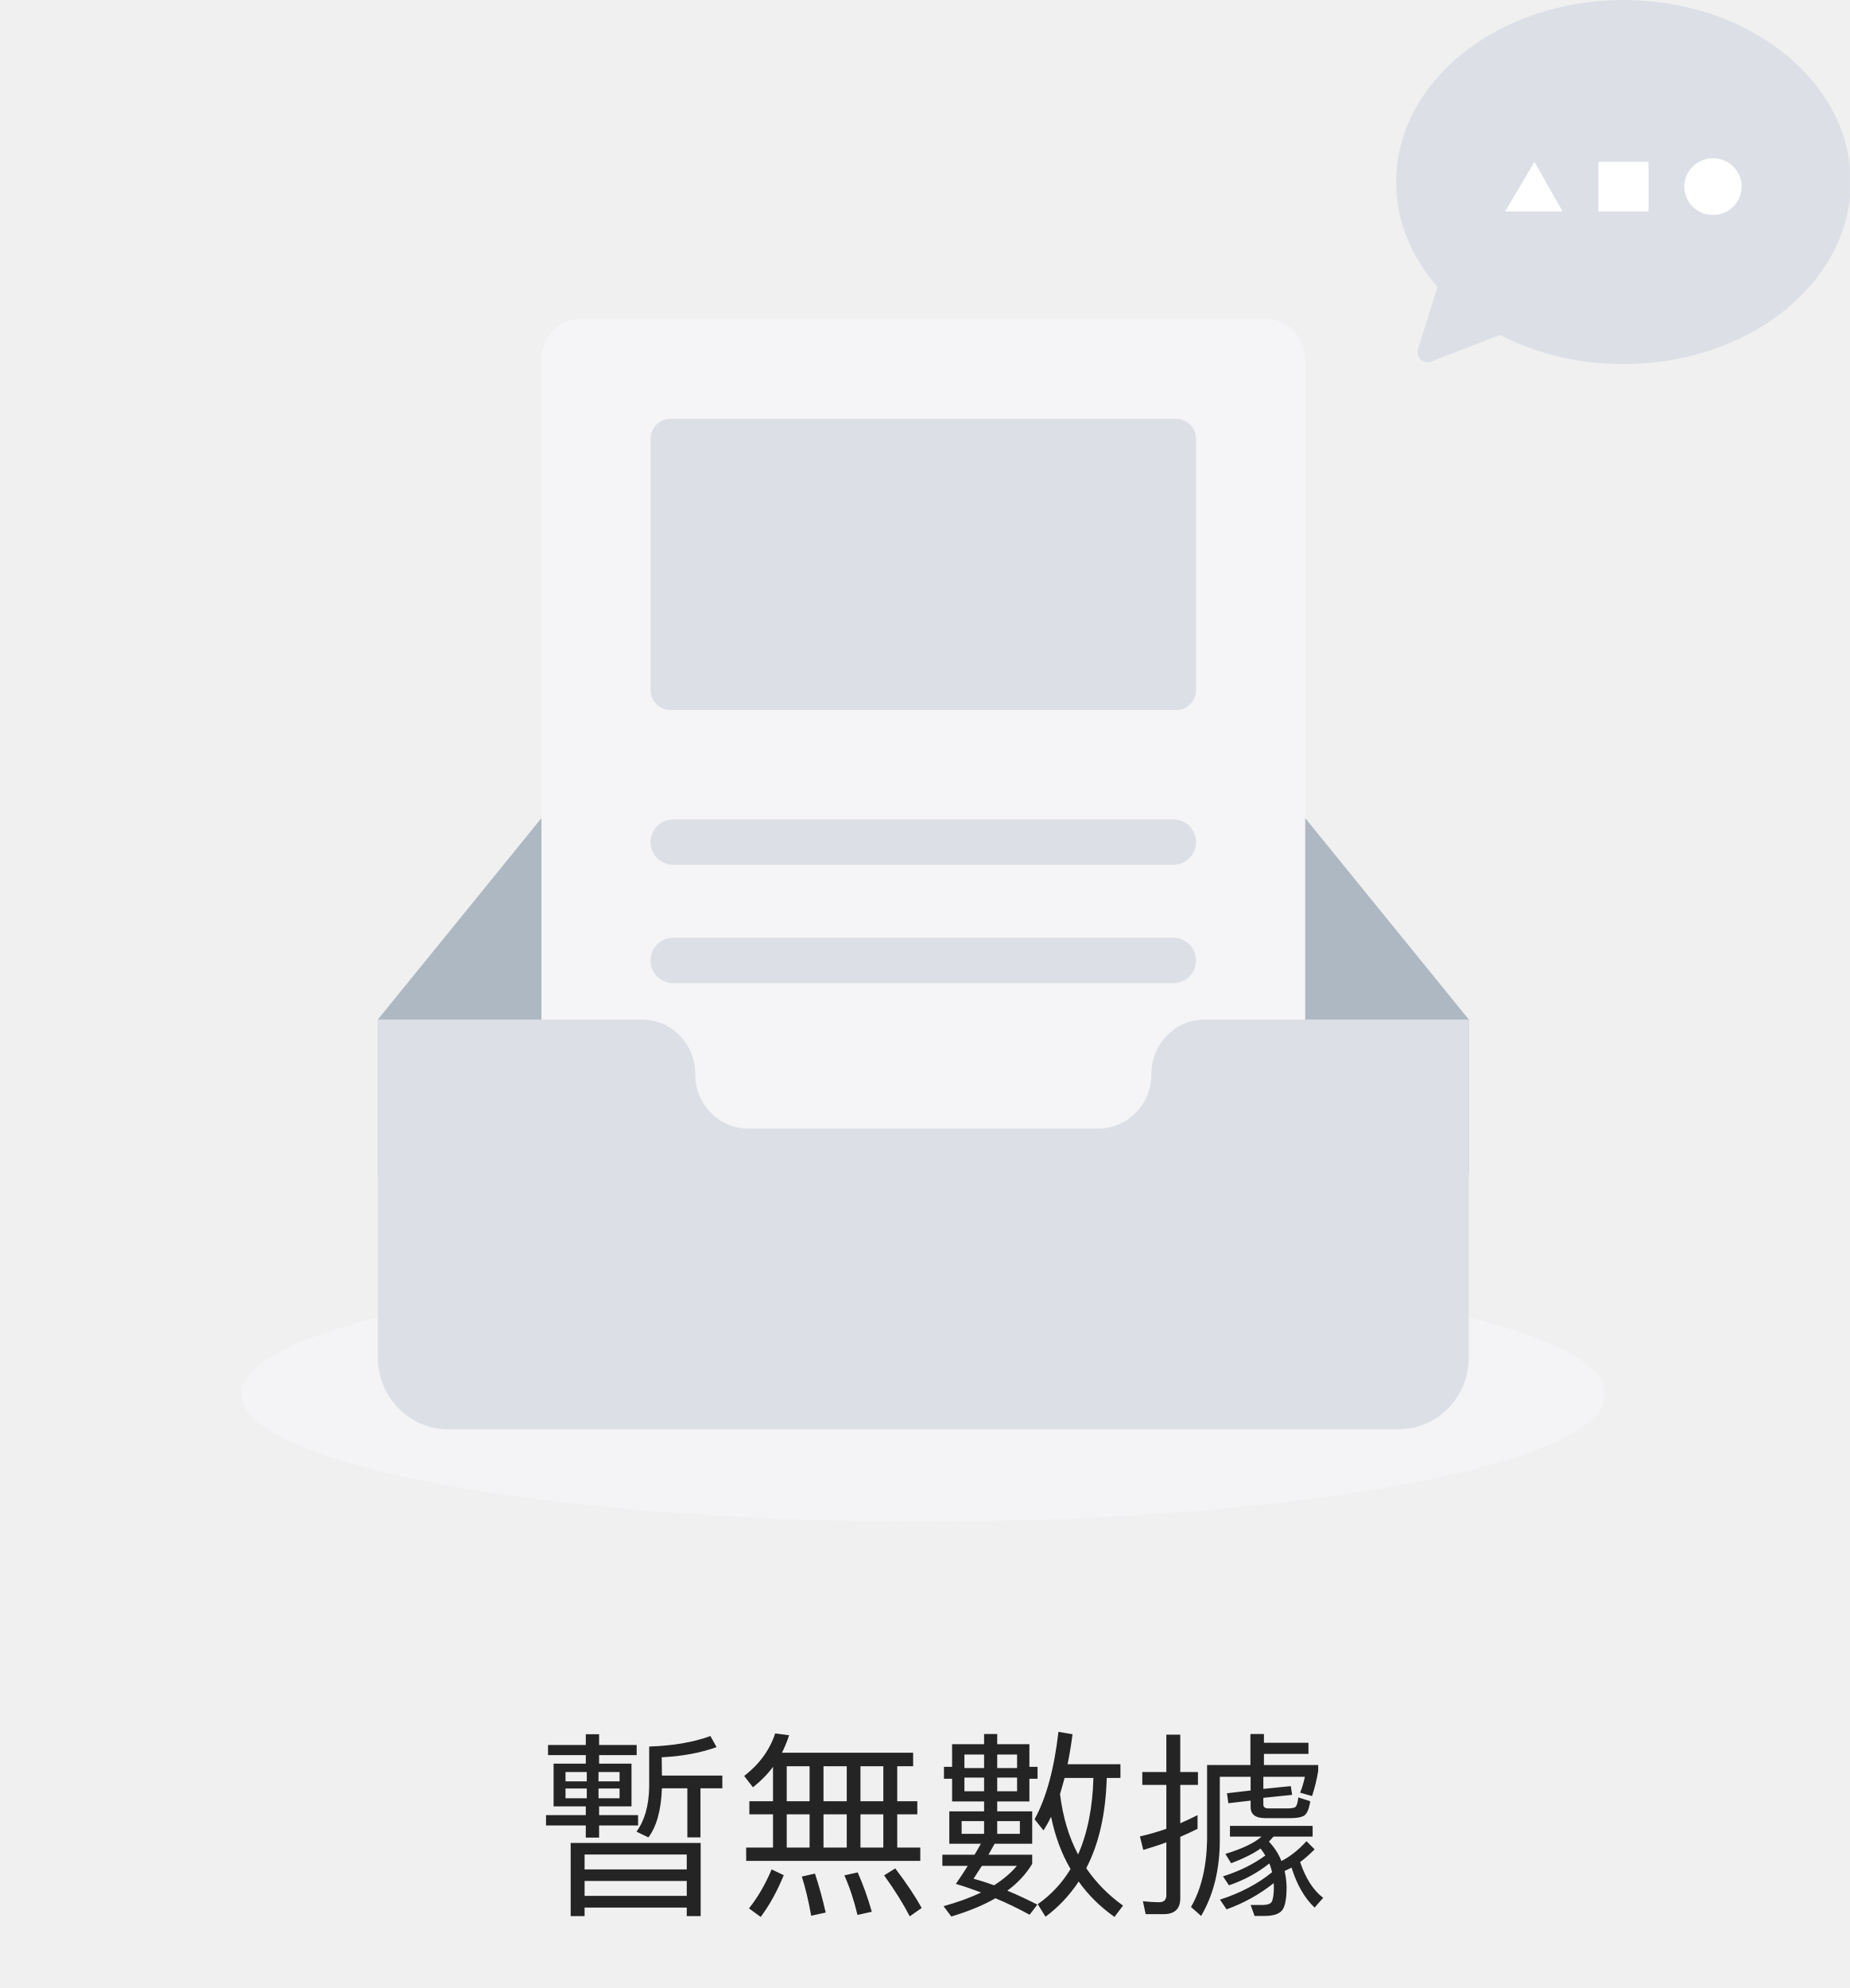
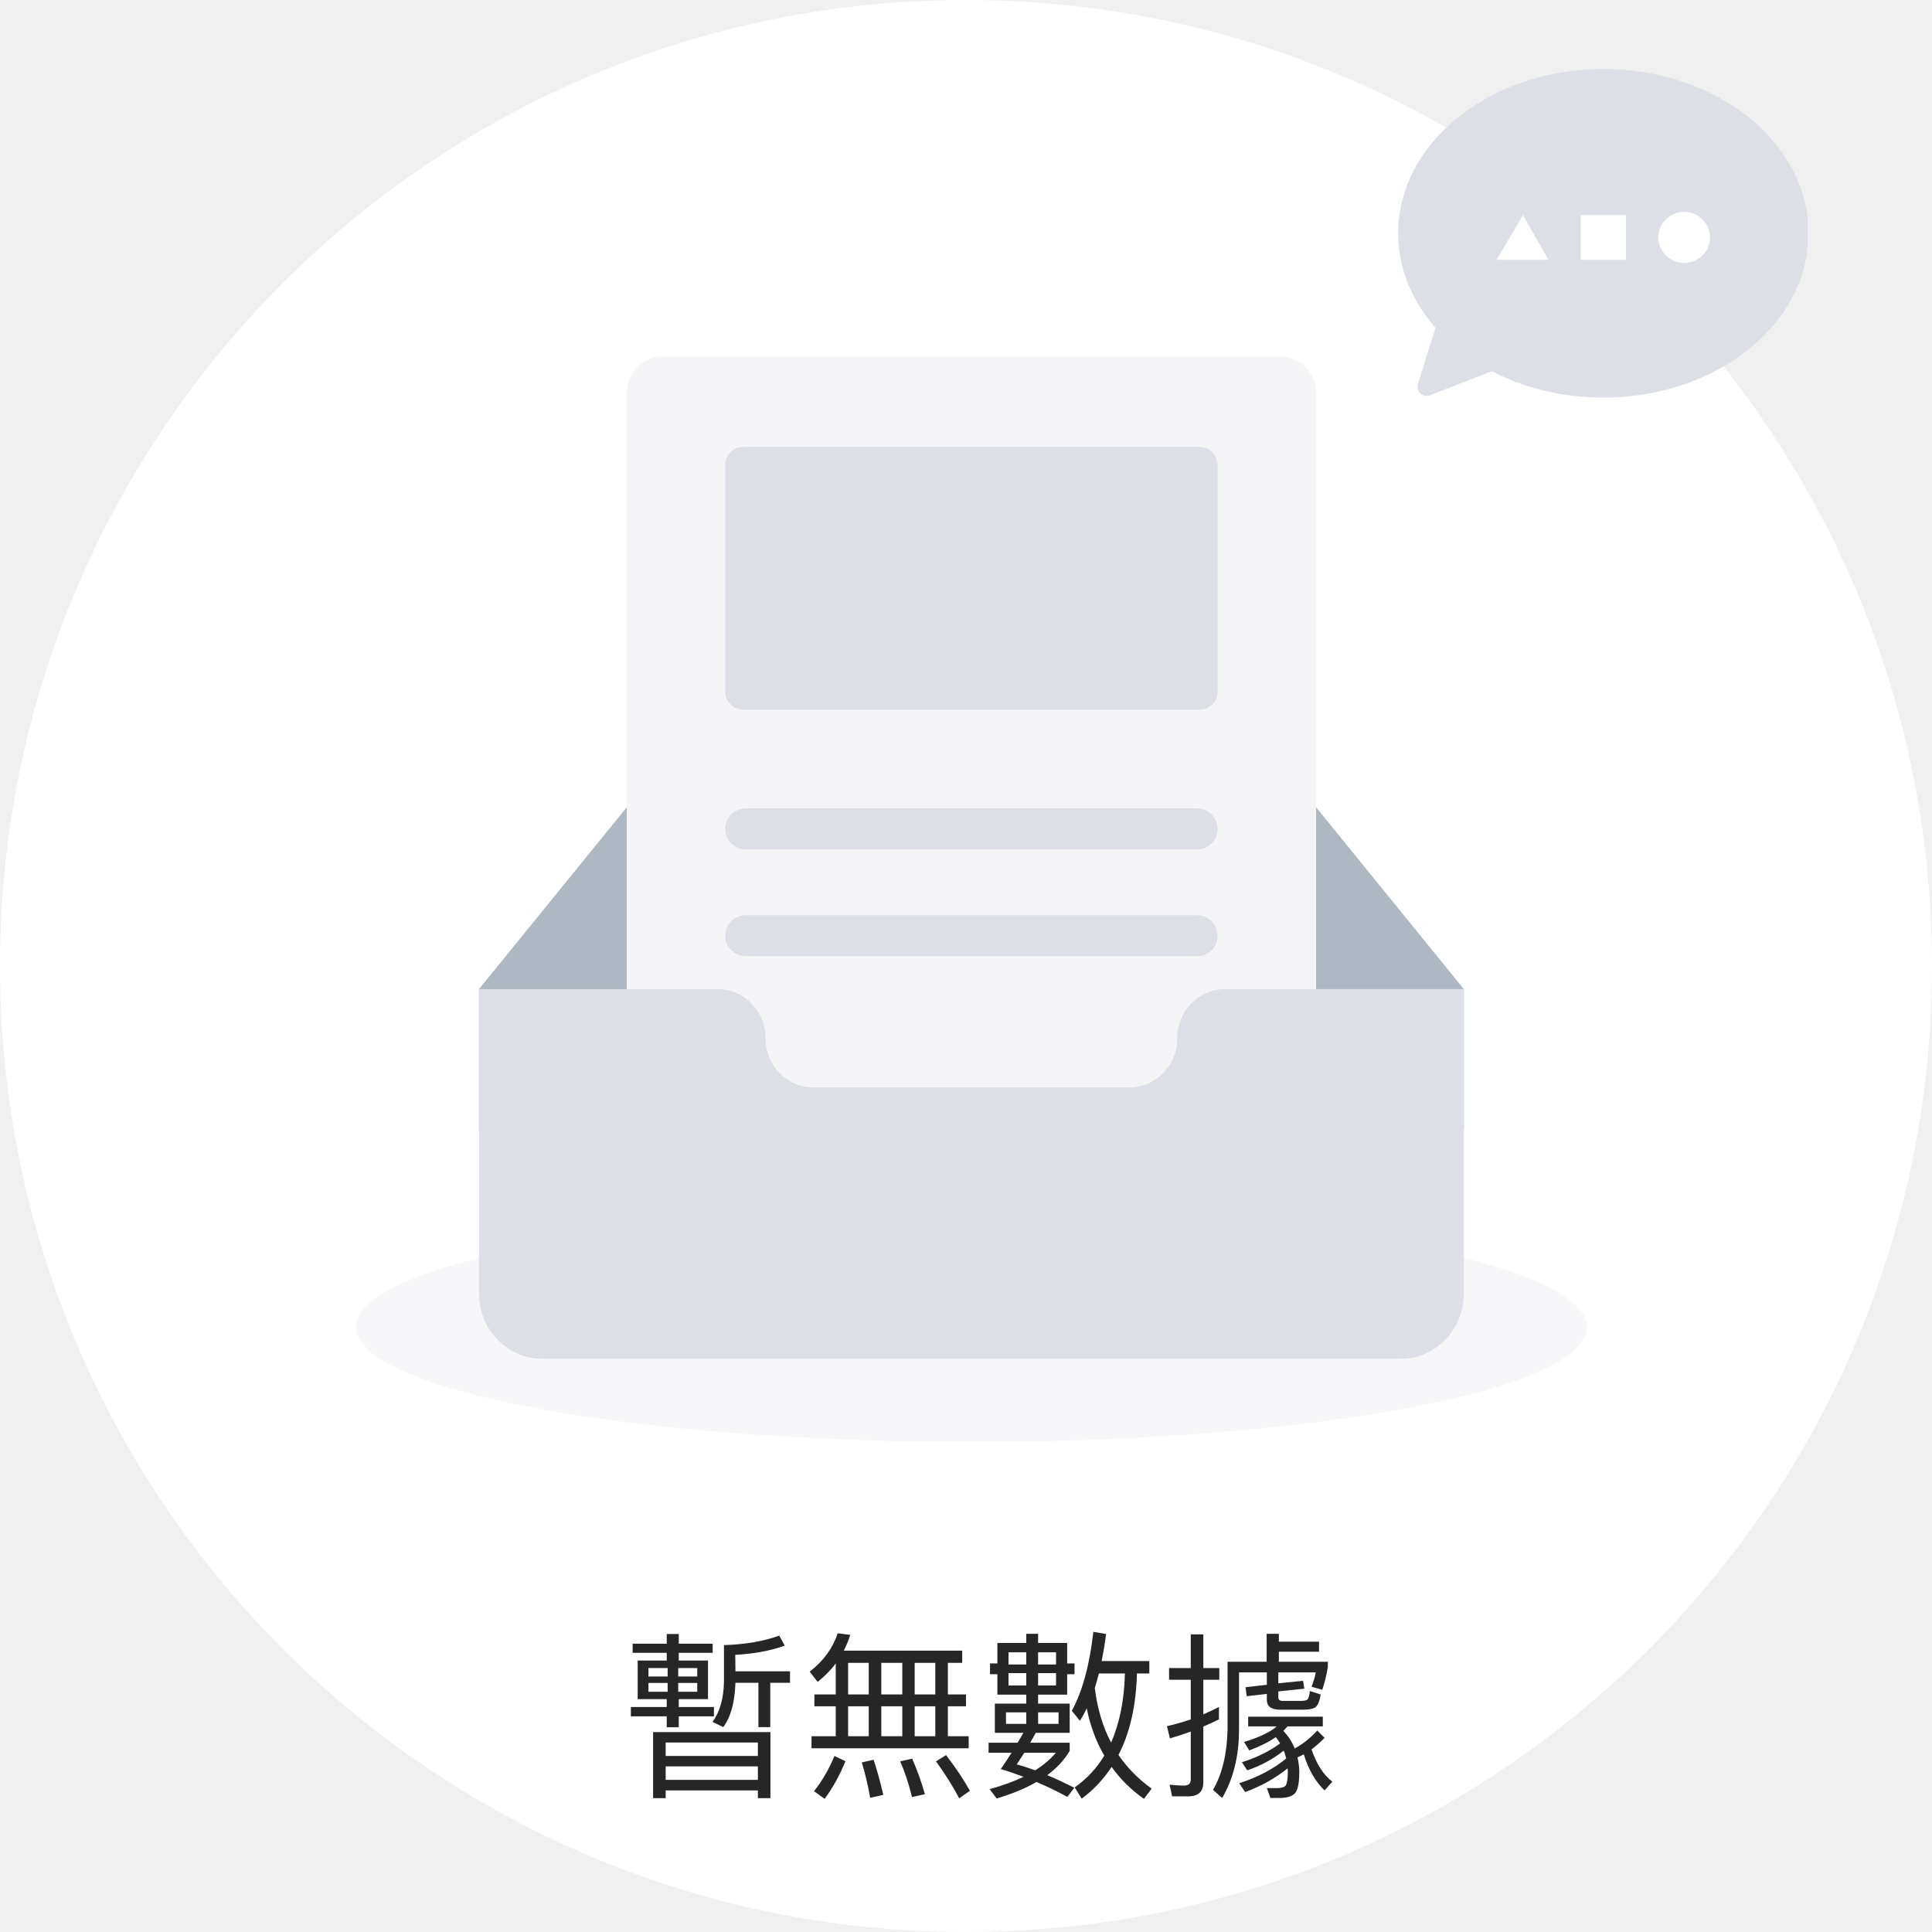
- <svg xmlns="http://www.w3.org/2000/svg" width="121" height="130" viewBox="0 0 121 130" fill="none">
-   <g clip-path="url(#clip9789789789789njn0)">
-     <path d="M60.393 99.493C85.027 99.493 104.996 95.761 104.996 91.158C104.996 86.556 85.027 82.824 60.393 82.824C35.759 82.824 15.79 86.556 15.79 91.158C15.79 95.761 35.759 99.493 60.393 99.493Z" fill="#F5F5F7" fill-opacity="0.8" />
-     <path fill-rule="evenodd" clip-rule="evenodd" d="M96.075 66.673L80.335 47.302C79.58 46.39 78.476 45.838 77.313 45.838H43.471C42.309 45.838 41.205 46.39 40.45 47.302L24.711 66.673V76.794H96.076V66.673H96.075Z" fill="#AEB8C2" />
-     <path fill-rule="evenodd" clip-rule="evenodd" d="M38.046 20.836H82.739C83.437 20.836 84.106 21.113 84.6 21.607C85.093 22.1 85.371 22.77 85.371 23.468V84.878C85.371 85.576 85.093 86.245 84.6 86.739C84.106 87.232 83.437 87.51 82.739 87.51H38.046C37.348 87.51 36.679 87.232 36.185 86.739C35.692 86.245 35.415 85.576 35.415 84.878V23.468C35.415 22.77 35.692 22.1 36.185 21.607C36.679 21.113 37.348 20.836 38.046 20.836V20.836Z" fill="#F5F5F7" />
-     <path fill-rule="evenodd" clip-rule="evenodd" d="M43.867 27.385H76.918C77.267 27.385 77.602 27.523 77.848 27.77C78.095 28.017 78.234 28.352 78.234 28.701V45.12C78.234 45.469 78.095 45.803 77.848 46.05C77.602 46.297 77.267 46.435 76.918 46.435H43.867C43.518 46.435 43.184 46.297 42.937 46.05C42.69 45.803 42.551 45.469 42.551 45.12V28.701C42.551 28.352 42.69 28.017 42.937 27.77C43.184 27.523 43.518 27.385 43.867 27.385ZM44.04 53.578H76.746C77.14 53.578 77.519 53.735 77.798 54.014C78.077 54.293 78.234 54.672 78.234 55.066C78.234 55.461 78.077 55.84 77.798 56.119C77.519 56.398 77.14 56.554 76.746 56.554H44.04C43.645 56.554 43.266 56.398 42.987 56.119C42.708 55.84 42.551 55.461 42.551 55.066C42.551 54.672 42.708 54.293 42.987 54.014C43.266 53.735 43.645 53.578 44.04 53.578ZM44.04 61.317H76.746C77.14 61.317 77.519 61.474 77.798 61.753C78.077 62.032 78.234 62.411 78.234 62.806C78.234 63.2 78.077 63.579 77.798 63.858C77.519 64.137 77.14 64.294 76.746 64.294H44.04C43.645 64.294 43.266 64.137 42.987 63.858C42.708 63.579 42.551 63.2 42.551 62.806C42.551 62.411 42.708 62.032 42.987 61.753C43.266 61.474 43.645 61.317 44.04 61.317ZM95.93 89.937C95.42 91.957 93.629 93.463 91.499 93.463H29.286C27.156 93.463 25.365 91.957 24.856 89.937C24.759 89.552 24.71 89.156 24.71 88.759V66.676H42.024C43.937 66.676 45.478 68.286 45.478 70.241V70.268C45.478 72.222 47.038 73.801 48.95 73.801H71.835C73.748 73.801 75.307 72.208 75.307 70.252V70.245C75.307 68.289 76.848 66.675 78.761 66.675H96.075V88.76C96.075 89.166 96.024 89.56 95.93 89.937Z" fill="#DCE0E6" />
-     <path fill-rule="evenodd" clip-rule="evenodd" d="M98.106 21.903L93.612 23.646C93.497 23.691 93.371 23.702 93.25 23.679C93.128 23.655 93.016 23.598 92.925 23.514C92.835 23.429 92.77 23.321 92.738 23.201C92.706 23.081 92.709 22.955 92.746 22.837L94.02 18.753C92.317 16.816 91.317 14.455 91.317 11.906C91.317 5.33 97.974 0 106.186 0C114.395 0 121.053 5.33 121.053 11.906C121.053 18.482 114.396 23.812 106.185 23.812C103.206 23.812 100.432 23.11 98.106 21.903Z" fill="#DCE0E6" />
-     <path d="M112.042 14.056C113.077 14.056 113.917 13.226 113.917 12.204C113.917 11.181 113.077 10.352 112.042 10.352C111.007 10.352 110.168 11.181 110.168 12.204C110.168 13.226 111.007 14.056 112.042 14.056Z" fill="white" />
-     <path fill-rule="evenodd" clip-rule="evenodd" d="M102.203 13.825H98.454L100.361 10.584L102.203 13.825ZM104.546 10.584H107.825V13.825H104.546V10.584Z" fill="white" />
-     <path d="M36.209 115.329V118.124H38.315V118.696H35.715V119.372H38.315V120.165H39.186V119.372H41.734V118.696H39.186V118.124H41.305V115.329H39.186V114.77H41.643V114.107H39.186V113.405H38.315V114.107H35.845V114.77H38.315V115.329H36.209ZM40.525 117.591H39.147V116.954H40.525V117.591ZM38.38 117.591H36.989V116.954H38.38V117.591ZM36.989 116.486V115.875H38.38V116.486H36.989ZM39.147 115.875H40.525V116.486H39.147V115.875ZM43.294 116.941H44.958V120.152H45.816V116.941H47.246V116.109H43.294L43.281 114.913C44.607 114.848 45.803 114.627 46.869 114.25L46.466 113.522C45.374 113.925 44.035 114.159 42.462 114.211V116.863C42.436 118.111 42.15 119.073 41.63 119.775L42.41 120.152C42.956 119.424 43.242 118.358 43.294 116.941ZM45.829 120.516H37.327V125.3H38.237V124.741H44.919V125.3H45.829V120.516ZM38.237 123.974V122.999H44.919V123.974H38.237ZM38.237 122.245V121.27H44.919V122.245H38.237ZM50.561 115.537V117.786H49.014V118.644H50.561V120.815H48.806V121.686H60.194V120.815H58.686V118.644H59.999V117.786H58.686V115.498H59.726V114.614H51.146C51.328 114.25 51.484 113.873 51.614 113.47L50.704 113.353C50.34 114.445 49.664 115.368 48.676 116.135L49.248 116.876C49.755 116.473 50.197 116.031 50.561 115.537ZM51.458 120.815V118.644H52.953V120.815H51.458ZM53.863 120.815V118.644H55.384V120.815H53.863ZM56.281 120.815V118.644H57.776V120.815H56.281ZM57.776 117.786H56.281V115.498H57.776V117.786ZM55.384 117.786H53.863V115.498H55.384V117.786ZM52.953 117.786H51.458V115.498H52.953V117.786ZM50.47 122.245C50.054 123.233 49.56 124.078 48.988 124.793L49.755 125.352C50.327 124.585 50.834 123.675 51.263 122.622L50.47 122.245ZM53.304 122.518L52.446 122.713C52.68 123.454 52.888 124.312 53.057 125.274L54.006 125.066C53.798 124.156 53.564 123.298 53.304 122.518ZM56.099 122.44L55.228 122.635C55.566 123.389 55.852 124.247 56.086 125.222L57.022 125.014C56.762 124.091 56.45 123.233 56.099 122.44ZM58.556 122.18L57.828 122.635C58.53 123.61 59.089 124.507 59.505 125.313L60.285 124.767C59.882 124.039 59.31 123.168 58.556 122.18ZM69.632 116.265H71.517C71.465 118.215 71.127 119.879 70.516 121.27C69.905 120.126 69.515 118.8 69.333 117.318C69.437 116.98 69.528 116.629 69.632 116.265ZM70.022 122.219C69.463 123.142 68.748 123.909 67.877 124.52L68.384 125.339C69.242 124.702 69.957 123.935 70.555 123.038C71.179 123.922 71.959 124.689 72.895 125.352L73.454 124.611C72.492 123.922 71.686 123.103 71.049 122.167C71.881 120.568 72.323 118.605 72.388 116.265H73.285V115.368H69.827C69.957 114.744 70.061 114.094 70.152 113.405L69.229 113.249C68.956 115.654 68.436 117.565 67.669 118.969L68.254 119.697C68.423 119.424 68.592 119.125 68.748 118.8C69.008 120.061 69.424 121.205 70.022 122.219ZM62.274 114.055V115.537H61.741V116.317H62.274V117.799H64.367V118.449H62.092V120.568H64.159C64.029 120.802 63.886 121.036 63.743 121.283H61.637V122.011H63.301C63.054 122.401 62.794 122.804 62.521 123.194C63.067 123.35 63.613 123.545 64.172 123.753C63.47 124.091 62.651 124.39 61.715 124.65L62.222 125.326C63.34 124.988 64.302 124.598 65.108 124.13C65.849 124.442 66.59 124.793 67.344 125.209L67.851 124.546C67.175 124.208 66.525 123.896 65.888 123.636C66.59 123.116 67.123 122.531 67.513 121.881V121.283H64.653C64.783 121.062 64.913 120.828 65.056 120.568H67.513V118.449H65.225V117.799H67.331V116.317H67.864V115.537H67.331V114.055H65.225V113.392H64.367V114.055H62.274ZM65.017 123.285C64.562 123.116 64.12 122.973 63.678 122.856C63.834 122.609 64.016 122.323 64.224 122.011H66.512C66.122 122.479 65.628 122.895 65.017 123.285ZM66.525 117.136H65.225V116.239H66.525V117.136ZM65.225 115.615V114.731H66.525V115.615H65.225ZM64.367 117.136H63.08V116.239H64.367V117.136ZM63.08 115.615V114.731H64.367V115.615H63.08ZM66.707 119.918H65.225V119.086H66.707V119.918ZM64.367 119.918H62.898V119.086H64.367V119.918ZM84.413 118.891C84.803 118.891 85.089 118.839 85.271 118.748C85.479 118.631 85.622 118.306 85.7 117.786L84.92 117.539C84.881 117.89 84.816 118.098 84.712 118.176C84.621 118.228 84.465 118.254 84.257 118.254H82.944C82.736 118.254 82.632 118.163 82.632 118.007V117.565L84.517 117.37L84.426 116.798L82.632 116.98V116.187H85.349C85.271 116.564 85.167 116.915 85.037 117.227L85.817 117.448C85.999 116.902 86.129 116.356 86.22 115.81V115.42H82.671V114.692H85.583V113.964H82.671V113.392H81.787V115.42H78.953V120.334C78.914 122.102 78.563 123.558 77.9 124.702L78.563 125.287C79.369 123.909 79.785 122.258 79.785 120.308V116.187H81.8V117.084L80.253 117.266L80.344 117.916L81.8 117.747V118.176C81.8 118.644 82.112 118.891 82.749 118.891H84.413ZM85.453 120.399C84.933 120.971 84.387 121.4 83.815 121.699C83.633 121.231 83.36 120.815 82.996 120.425C83.1 120.321 83.191 120.217 83.295 120.1H85.856V119.398H80.448V120.1H82.515C82.047 120.516 81.254 120.893 80.149 121.231L80.526 121.842C81.28 121.556 81.93 121.244 82.45 120.88C82.554 121.01 82.658 121.166 82.762 121.335C81.982 121.907 81.059 122.362 79.993 122.7L80.383 123.285C81.371 122.947 82.242 122.479 83.022 121.855C83.1 122.024 83.152 122.219 83.204 122.427C82.268 123.194 81.124 123.792 79.798 124.221L80.227 124.858C81.371 124.442 82.398 123.87 83.308 123.142C83.308 123.207 83.321 123.285 83.321 123.376C83.321 123.87 83.269 124.195 83.178 124.364C83.1 124.494 82.918 124.559 82.606 124.572H81.8L82.06 125.287H82.723C83.347 125.287 83.75 125.131 83.919 124.832C84.075 124.559 84.153 124.078 84.153 123.376C84.14 123.025 84.101 122.687 84.023 122.349C84.166 122.284 84.322 122.206 84.478 122.128C84.829 123.259 85.336 124.13 85.986 124.741L86.545 124.104C85.895 123.61 85.401 122.83 85.037 121.764C85.362 121.53 85.674 121.244 85.986 120.932L85.453 120.399ZM74.715 115.875V116.72H76.288V119.593C75.716 119.788 75.144 119.957 74.559 120.087L74.78 120.971C75.3 120.815 75.794 120.659 76.288 120.477V123.922C76.288 124.234 76.132 124.39 75.82 124.39C75.482 124.39 75.118 124.364 74.754 124.325L74.936 125.17H76.119C76.834 125.17 77.198 124.819 77.198 124.143V120.113C77.575 119.957 77.952 119.775 78.329 119.593V118.696C77.965 118.878 77.588 119.06 77.198 119.229V116.72H78.355V115.875H77.198V113.431H76.288V115.875H74.715Z" fill="black" fill-opacity="0.85" />
+ <svg xmlns="http://www.w3.org/2000/svg" width="140" height="140" viewBox="0 0 140 140" fill="none">
+   <circle cx="70" cy="70" r="70" fill="white" />
+   <g clip-path="url(#clip0werwerwefsdfwefsdfsdf)">
+     <path d="M70.393 104.493C95.026 104.493 114.996 100.761 114.996 96.158C114.996 91.556 95.026 87.824 70.393 87.824C45.759 87.824 25.789 91.556 25.789 96.158C25.789 100.761 45.759 104.493 70.393 104.493Z" fill="#F5F5F7" fill-opacity="0.8" />
+     <path fill-rule="evenodd" clip-rule="evenodd" d="M106.075 71.674L90.335 52.303C89.579 51.391 88.476 50.839 87.313 50.839H53.471C52.309 50.839 51.205 51.391 50.45 52.303L34.71 71.674V81.795H106.076V71.674H106.075Z" fill="#AEB8C2" />
+     <path fill-rule="evenodd" clip-rule="evenodd" d="M48.046 25.836H92.739C93.437 25.836 94.106 26.113 94.6 26.607C95.093 27.1 95.37 27.77 95.37 28.468V89.878C95.37 90.576 95.093 91.245 94.6 91.739C94.106 92.232 93.437 92.51 92.739 92.51H48.046C47.348 92.51 46.679 92.232 46.185 91.739C45.692 91.245 45.414 90.576 45.414 89.878V28.468C45.414 27.77 45.692 27.1 46.185 26.607C46.679 26.113 47.348 25.836 48.046 25.836V25.836Z" fill="#F5F5F7" />
+     <path fill-rule="evenodd" clip-rule="evenodd" d="M53.867 32.384H86.918C87.267 32.384 87.601 32.522 87.848 32.769C88.095 33.016 88.234 33.351 88.234 33.7V50.119C88.234 50.468 88.095 50.802 87.848 51.049C87.601 51.296 87.267 51.434 86.918 51.434H53.867C53.518 51.434 53.183 51.296 52.937 51.049C52.69 50.802 52.551 50.468 52.551 50.119V33.7C52.551 33.351 52.69 33.016 52.937 32.769C53.183 32.522 53.518 32.384 53.867 32.384ZM54.039 58.577H86.745C87.14 58.577 87.519 58.734 87.798 59.013C88.077 59.292 88.234 59.671 88.234 60.065C88.234 60.46 88.077 60.839 87.798 61.118C87.519 61.397 87.14 61.553 86.745 61.553H54.039C53.645 61.553 53.266 61.397 52.987 61.118C52.708 60.839 52.551 60.46 52.551 60.065C52.551 59.671 52.708 59.292 52.987 59.013C53.266 58.734 53.645 58.577 54.039 58.577ZM54.039 66.316H86.745C87.14 66.316 87.519 66.473 87.798 66.752C88.077 67.031 88.234 67.41 88.234 67.805C88.234 68.199 88.077 68.578 87.798 68.857C87.519 69.136 87.14 69.293 86.745 69.293H54.039C53.645 69.293 53.266 69.136 52.987 68.857C52.708 68.578 52.551 68.199 52.551 67.805C52.551 67.41 52.708 67.031 52.987 66.752C53.266 66.473 53.645 66.316 54.039 66.316ZM105.93 94.936C105.42 96.956 103.629 98.462 101.499 98.462H39.286C37.156 98.462 35.365 96.956 34.856 94.936C34.759 94.551 34.71 94.155 34.71 93.758V71.675H52.024C53.937 71.675 55.478 73.285 55.478 75.24V75.267C55.478 77.221 57.038 78.8 58.95 78.8H81.835C83.747 78.8 85.307 77.207 85.307 75.251V75.244C85.307 73.288 86.848 71.674 88.76 71.674H106.075V93.759C106.075 94.165 106.024 94.559 105.93 94.936Z" fill="#DCE0E6" />
+     <path fill-rule="evenodd" clip-rule="evenodd" d="M108.106 26.903L103.612 28.646C103.497 28.691 103.371 28.702 103.25 28.679C103.128 28.655 103.015 28.598 102.925 28.514C102.834 28.429 102.77 28.321 102.738 28.201C102.706 28.081 102.709 27.955 102.746 27.837L104.02 23.753C102.317 21.816 101.317 19.455 101.317 16.906C101.317 10.33 107.974 5 116.185 5C124.395 5 131.053 10.33 131.053 16.906C131.053 23.482 124.396 28.812 116.185 28.812C113.206 28.812 110.432 28.11 108.106 26.903Z" fill="#DCE0E6" />
+     <path d="M122.042 19.055C123.077 19.055 123.916 18.226 123.916 17.203C123.916 16.181 123.077 15.352 122.042 15.352C121.007 15.352 120.168 16.181 120.168 17.203C120.168 18.226 121.007 19.055 122.042 19.055Z" fill="white" />
+     <path fill-rule="evenodd" clip-rule="evenodd" d="M112.203 18.824H108.454L110.36 15.583L112.203 18.824ZM114.545 15.583H117.825V18.824H114.545V15.583Z" fill="white" />
+     <path d="M46.209 120.329V123.124H48.315V123.696H45.715V124.372H48.315V125.165H49.186V124.372H51.734V123.696H49.186V123.124H51.305V120.329H49.186V119.77H51.643V119.107H49.186V118.405H48.315V119.107H45.845V119.77H48.315V120.329H46.209ZM50.525 122.591H49.147V121.954H50.525V122.591ZM48.38 122.591H46.989V121.954H48.38V122.591ZM46.989 121.486V120.875H48.38V121.486H46.989ZM49.147 120.875H50.525V121.486H49.147V120.875ZM53.294 121.941H54.958V125.152H55.816V121.941H57.246V121.109H53.294L53.281 119.913C54.607 119.848 55.803 119.627 56.869 119.25L56.466 118.522C55.374 118.925 54.035 119.159 52.462 119.211V121.863C52.436 123.111 52.15 124.073 51.63 124.775L52.41 125.152C52.956 124.424 53.242 123.358 53.294 121.941ZM55.829 125.516H47.327V130.3H48.237V129.741H54.919V130.3H55.829V125.516ZM48.237 128.974V127.999H54.919V128.974H48.237ZM48.237 127.245V126.27H54.919V127.245H48.237ZM60.561 120.537V122.786H59.014V123.644H60.561V125.815H58.806V126.686H70.194V125.815H68.686V123.644H69.999V122.786H68.686V120.498H69.726V119.614H61.146C61.328 119.25 61.484 118.873 61.614 118.47L60.704 118.353C60.34 119.445 59.664 120.368 58.676 121.135L59.248 121.876C59.755 121.473 60.197 121.031 60.561 120.537ZM61.458 125.815V123.644H62.953V125.815H61.458ZM63.863 125.815V123.644H65.384V125.815H63.863ZM66.281 125.815V123.644H67.776V125.815H66.281ZM67.776 122.786H66.281V120.498H67.776V122.786ZM65.384 122.786H63.863V120.498H65.384V122.786ZM62.953 122.786H61.458V120.498H62.953V122.786ZM60.47 127.245C60.054 128.233 59.56 129.078 58.988 129.793L59.755 130.352C60.327 129.585 60.834 128.675 61.263 127.622L60.47 127.245ZM63.304 127.518L62.446 127.713C62.68 128.454 62.888 129.312 63.057 130.274L64.006 130.066C63.798 129.156 63.564 128.298 63.304 127.518ZM66.099 127.44L65.228 127.635C65.566 128.389 65.852 129.247 66.086 130.222L67.022 130.014C66.762 129.091 66.45 128.233 66.099 127.44ZM68.556 127.18L67.828 127.635C68.53 128.61 69.089 129.507 69.505 130.313L70.285 129.767C69.882 129.039 69.31 128.168 68.556 127.18ZM79.632 121.265H81.517C81.465 123.215 81.127 124.879 80.516 126.27C79.905 125.126 79.515 123.8 79.333 122.318C79.437 121.98 79.528 121.629 79.632 121.265ZM80.022 127.219C79.463 128.142 78.748 128.909 77.877 129.52L78.384 130.339C79.242 129.702 79.957 128.935 80.555 128.038C81.179 128.922 81.959 129.689 82.895 130.352L83.454 129.611C82.492 128.922 81.686 128.103 81.049 127.167C81.881 125.568 82.323 123.605 82.388 121.265H83.285V120.368H79.827C79.957 119.744 80.061 119.094 80.152 118.405L79.229 118.249C78.956 120.654 78.436 122.565 77.669 123.969L78.254 124.697C78.423 124.424 78.592 124.125 78.748 123.8C79.008 125.061 79.424 126.205 80.022 127.219ZM72.274 119.055V120.537H71.741V121.317H72.274V122.799H74.367V123.449H72.092V125.568H74.159C74.029 125.802 73.886 126.036 73.743 126.283H71.637V127.011H73.301C73.054 127.401 72.794 127.804 72.521 128.194C73.067 128.35 73.613 128.545 74.172 128.753C73.47 129.091 72.651 129.39 71.715 129.65L72.222 130.326C73.34 129.988 74.302 129.598 75.108 129.13C75.849 129.442 76.59 129.793 77.344 130.209L77.851 129.546C77.175 129.208 76.525 128.896 75.888 128.636C76.59 128.116 77.123 127.531 77.513 126.881V126.283H74.653C74.783 126.062 74.913 125.828 75.056 125.568H77.513V123.449H75.225V122.799H77.331V121.317H77.864V120.537H77.331V119.055H75.225V118.392H74.367V119.055H72.274ZM75.017 128.285C74.562 128.116 74.12 127.973 73.678 127.856C73.834 127.609 74.016 127.323 74.224 127.011H76.512C76.122 127.479 75.628 127.895 75.017 128.285ZM76.525 122.136H75.225V121.239H76.525V122.136ZM75.225 120.615V119.731H76.525V120.615H75.225ZM74.367 122.136H73.08V121.239H74.367V122.136ZM73.08 120.615V119.731H74.367V120.615H73.08ZM76.707 124.918H75.225V124.086H76.707V124.918ZM74.367 124.918H72.898V124.086H74.367V124.918ZM94.413 123.891C94.803 123.891 95.089 123.839 95.271 123.748C95.479 123.631 95.622 123.306 95.7 122.786L94.92 122.539C94.881 122.89 94.816 123.098 94.712 123.176C94.621 123.228 94.465 123.254 94.257 123.254H92.944C92.736 123.254 92.632 123.163 92.632 123.007V122.565L94.517 122.37L94.426 121.798L92.632 121.98V121.187H95.349C95.271 121.564 95.167 121.915 95.037 122.227L95.817 122.448C95.999 121.902 96.129 121.356 96.22 120.81V120.42H92.671V119.692H95.583V118.964H92.671V118.392H91.787V120.42H88.953V125.334C88.914 127.102 88.563 128.558 87.9 129.702L88.563 130.287C89.369 128.909 89.785 127.258 89.785 125.308V121.187H91.8V122.084L90.253 122.266L90.344 122.916L91.8 122.747V123.176C91.8 123.644 92.112 123.891 92.749 123.891H94.413ZM95.453 125.399C94.933 125.971 94.387 126.4 93.815 126.699C93.633 126.231 93.36 125.815 92.996 125.425C93.1 125.321 93.191 125.217 93.295 125.1H95.856V124.398H90.448V125.1H92.515C92.047 125.516 91.254 125.893 90.149 126.231L90.526 126.842C91.28 126.556 91.93 126.244 92.45 125.88C92.554 126.01 92.658 126.166 92.762 126.335C91.982 126.907 91.059 127.362 89.993 127.7L90.383 128.285C91.371 127.947 92.242 127.479 93.022 126.855C93.1 127.024 93.152 127.219 93.204 127.427C92.268 128.194 91.124 128.792 89.798 129.221L90.227 129.858C91.371 129.442 92.398 128.87 93.308 128.142C93.308 128.207 93.321 128.285 93.321 128.376C93.321 128.87 93.269 129.195 93.178 129.364C93.1 129.494 92.918 129.559 92.606 129.572H91.8L92.06 130.287H92.723C93.347 130.287 93.75 130.131 93.919 129.832C94.075 129.559 94.153 129.078 94.153 128.376C94.14 128.025 94.101 127.687 94.023 127.349C94.166 127.284 94.322 127.206 94.478 127.128C94.829 128.259 95.336 129.13 95.986 129.741L96.545 129.104C95.895 128.61 95.401 127.83 95.037 126.764C95.362 126.53 95.674 126.244 95.986 125.932L95.453 125.399ZM84.715 120.875V121.72H86.288V124.593C85.716 124.788 85.144 124.957 84.559 125.087L84.78 125.971C85.3 125.815 85.794 125.659 86.288 125.477V128.922C86.288 129.234 86.132 129.39 85.82 129.39C85.482 129.39 85.118 129.364 84.754 129.325L84.936 130.17H86.119C86.834 130.17 87.198 129.819 87.198 129.143V125.113C87.575 124.957 87.952 124.775 88.329 124.593V123.696C87.965 123.878 87.588 124.06 87.198 124.229V121.72H88.355V120.875H87.198V118.431H86.288V120.875H84.715Z" fill="black" fill-opacity="0.85" />
  </g>
  <defs>
-     <clipPath id="clip9789789789789njn0">
-       <rect width="121" height="130" fill="white" />
+     <clipPath id="clip0werwerwefsdfwefsdfsdf">
+       <rect width="121" height="130" fill="white" transform="translate(10 5)" />
    </clipPath>
  </defs>
</svg>
